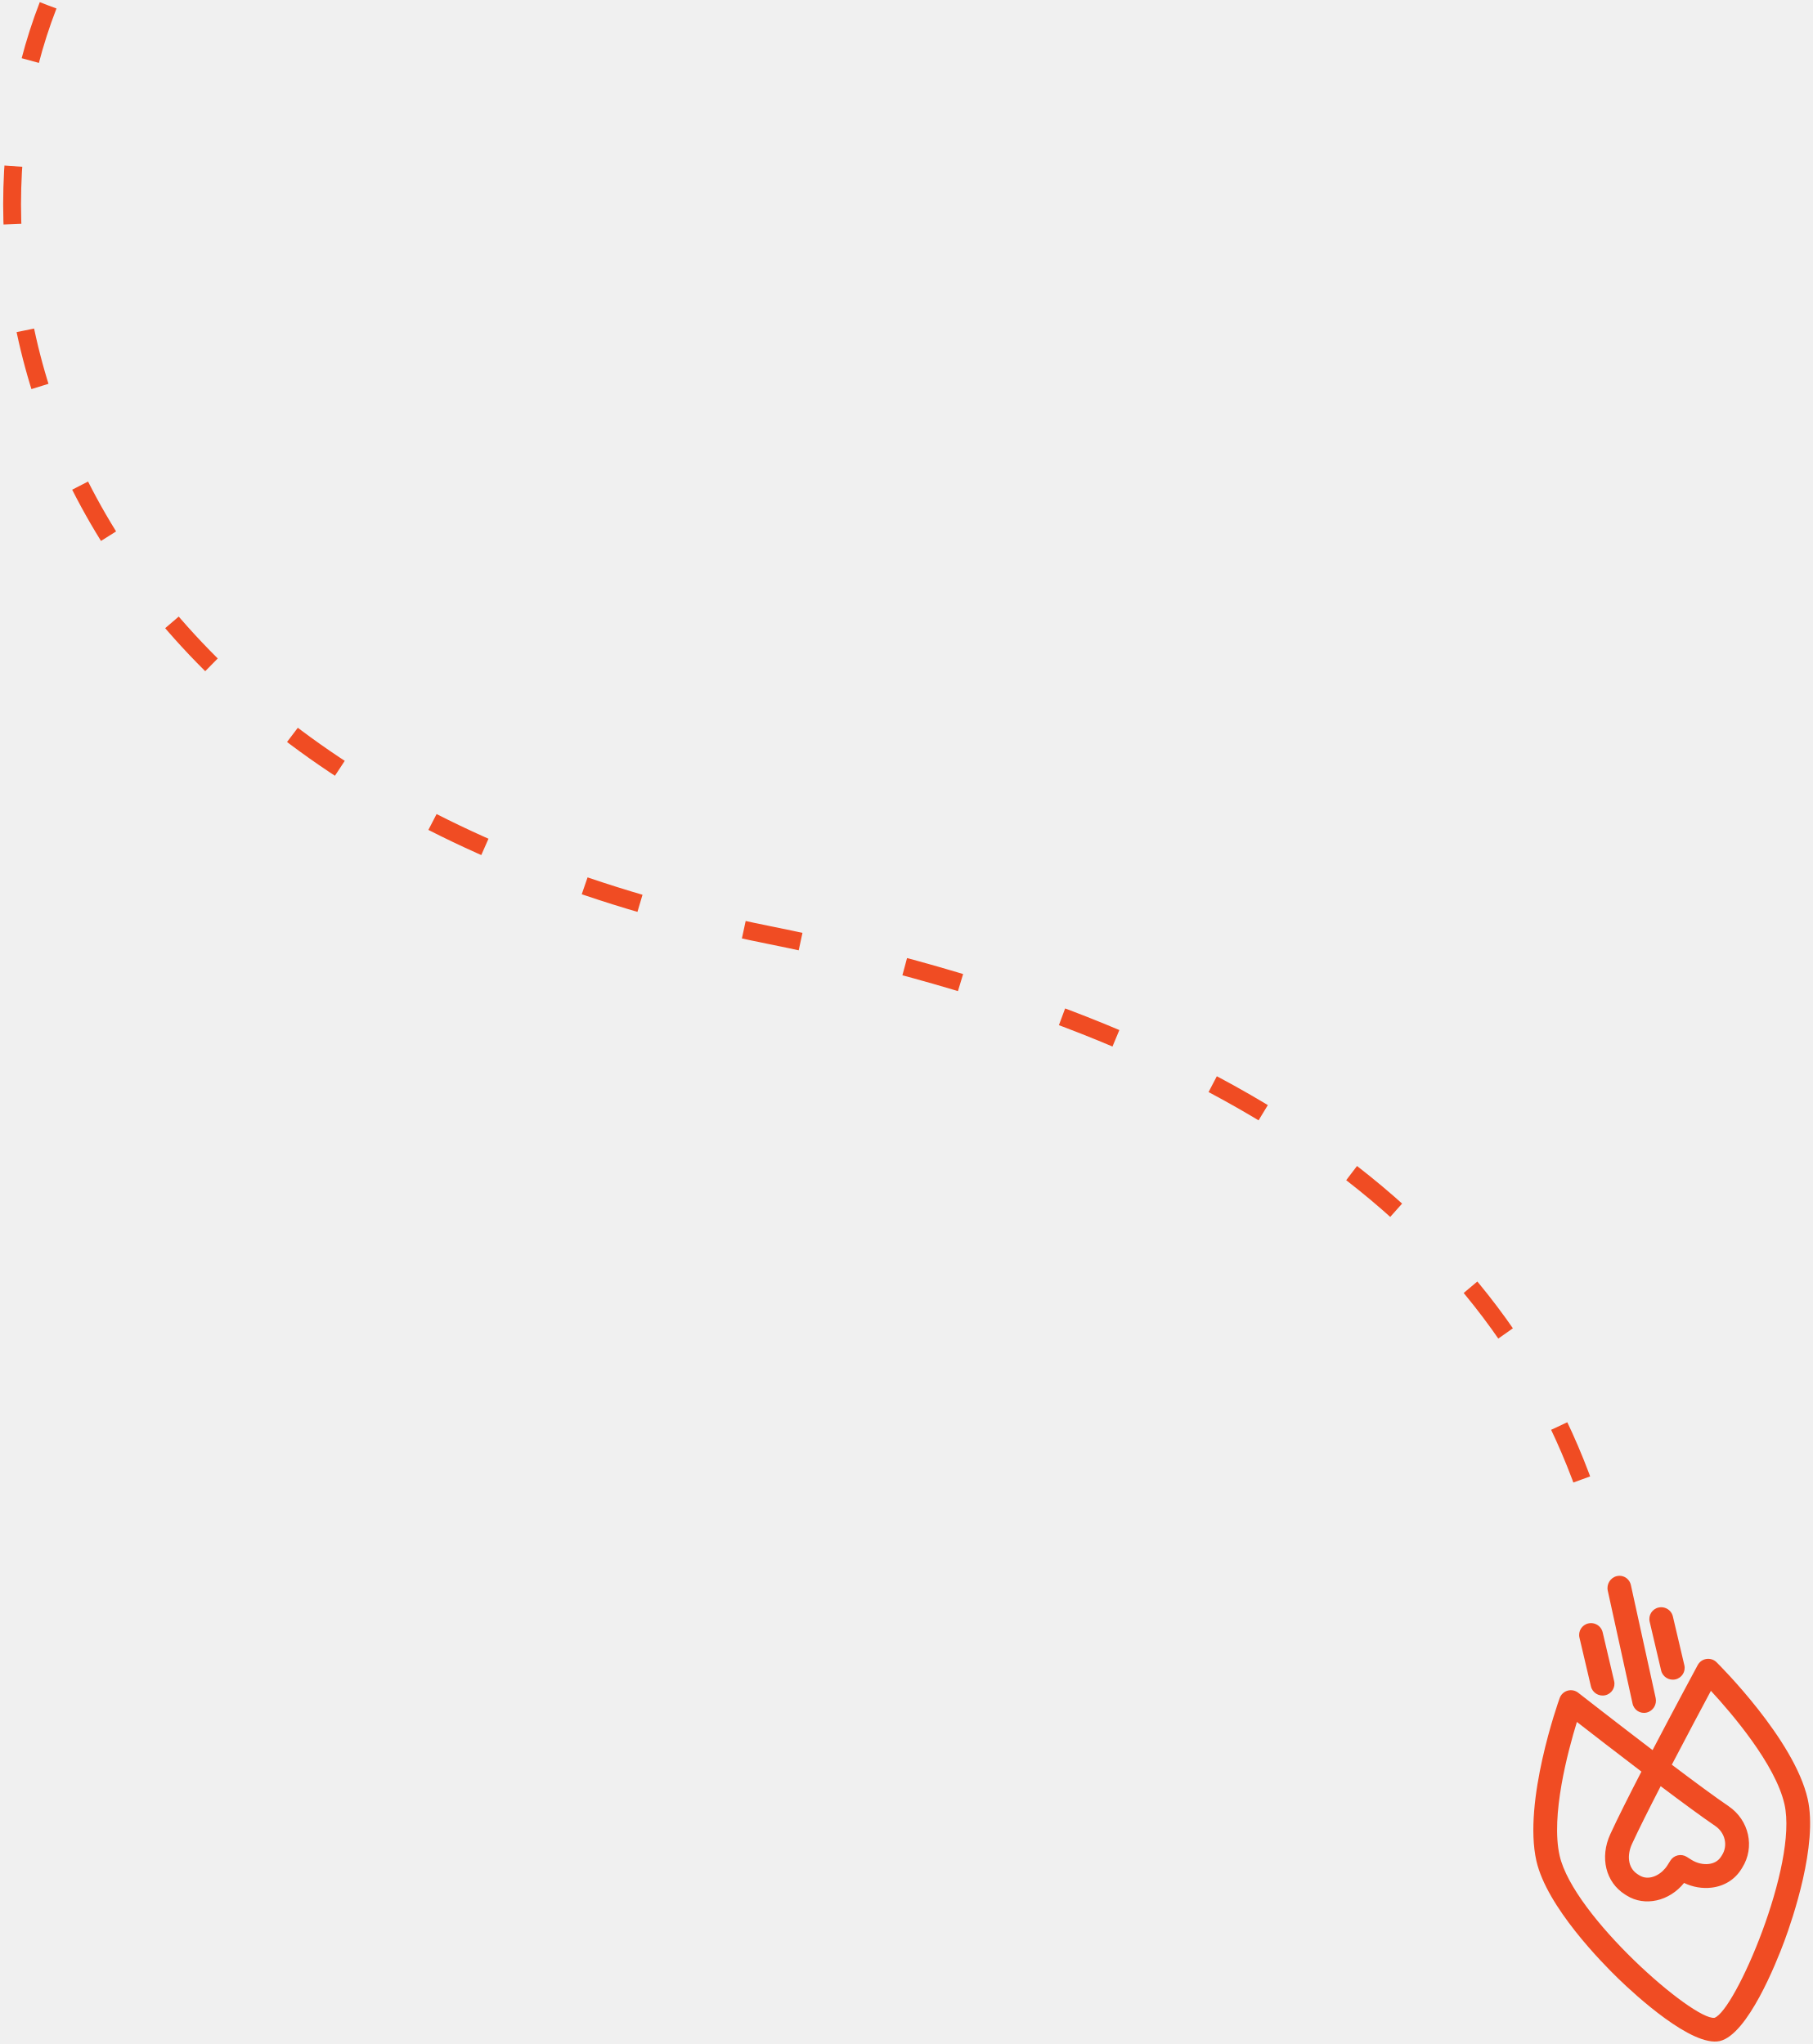
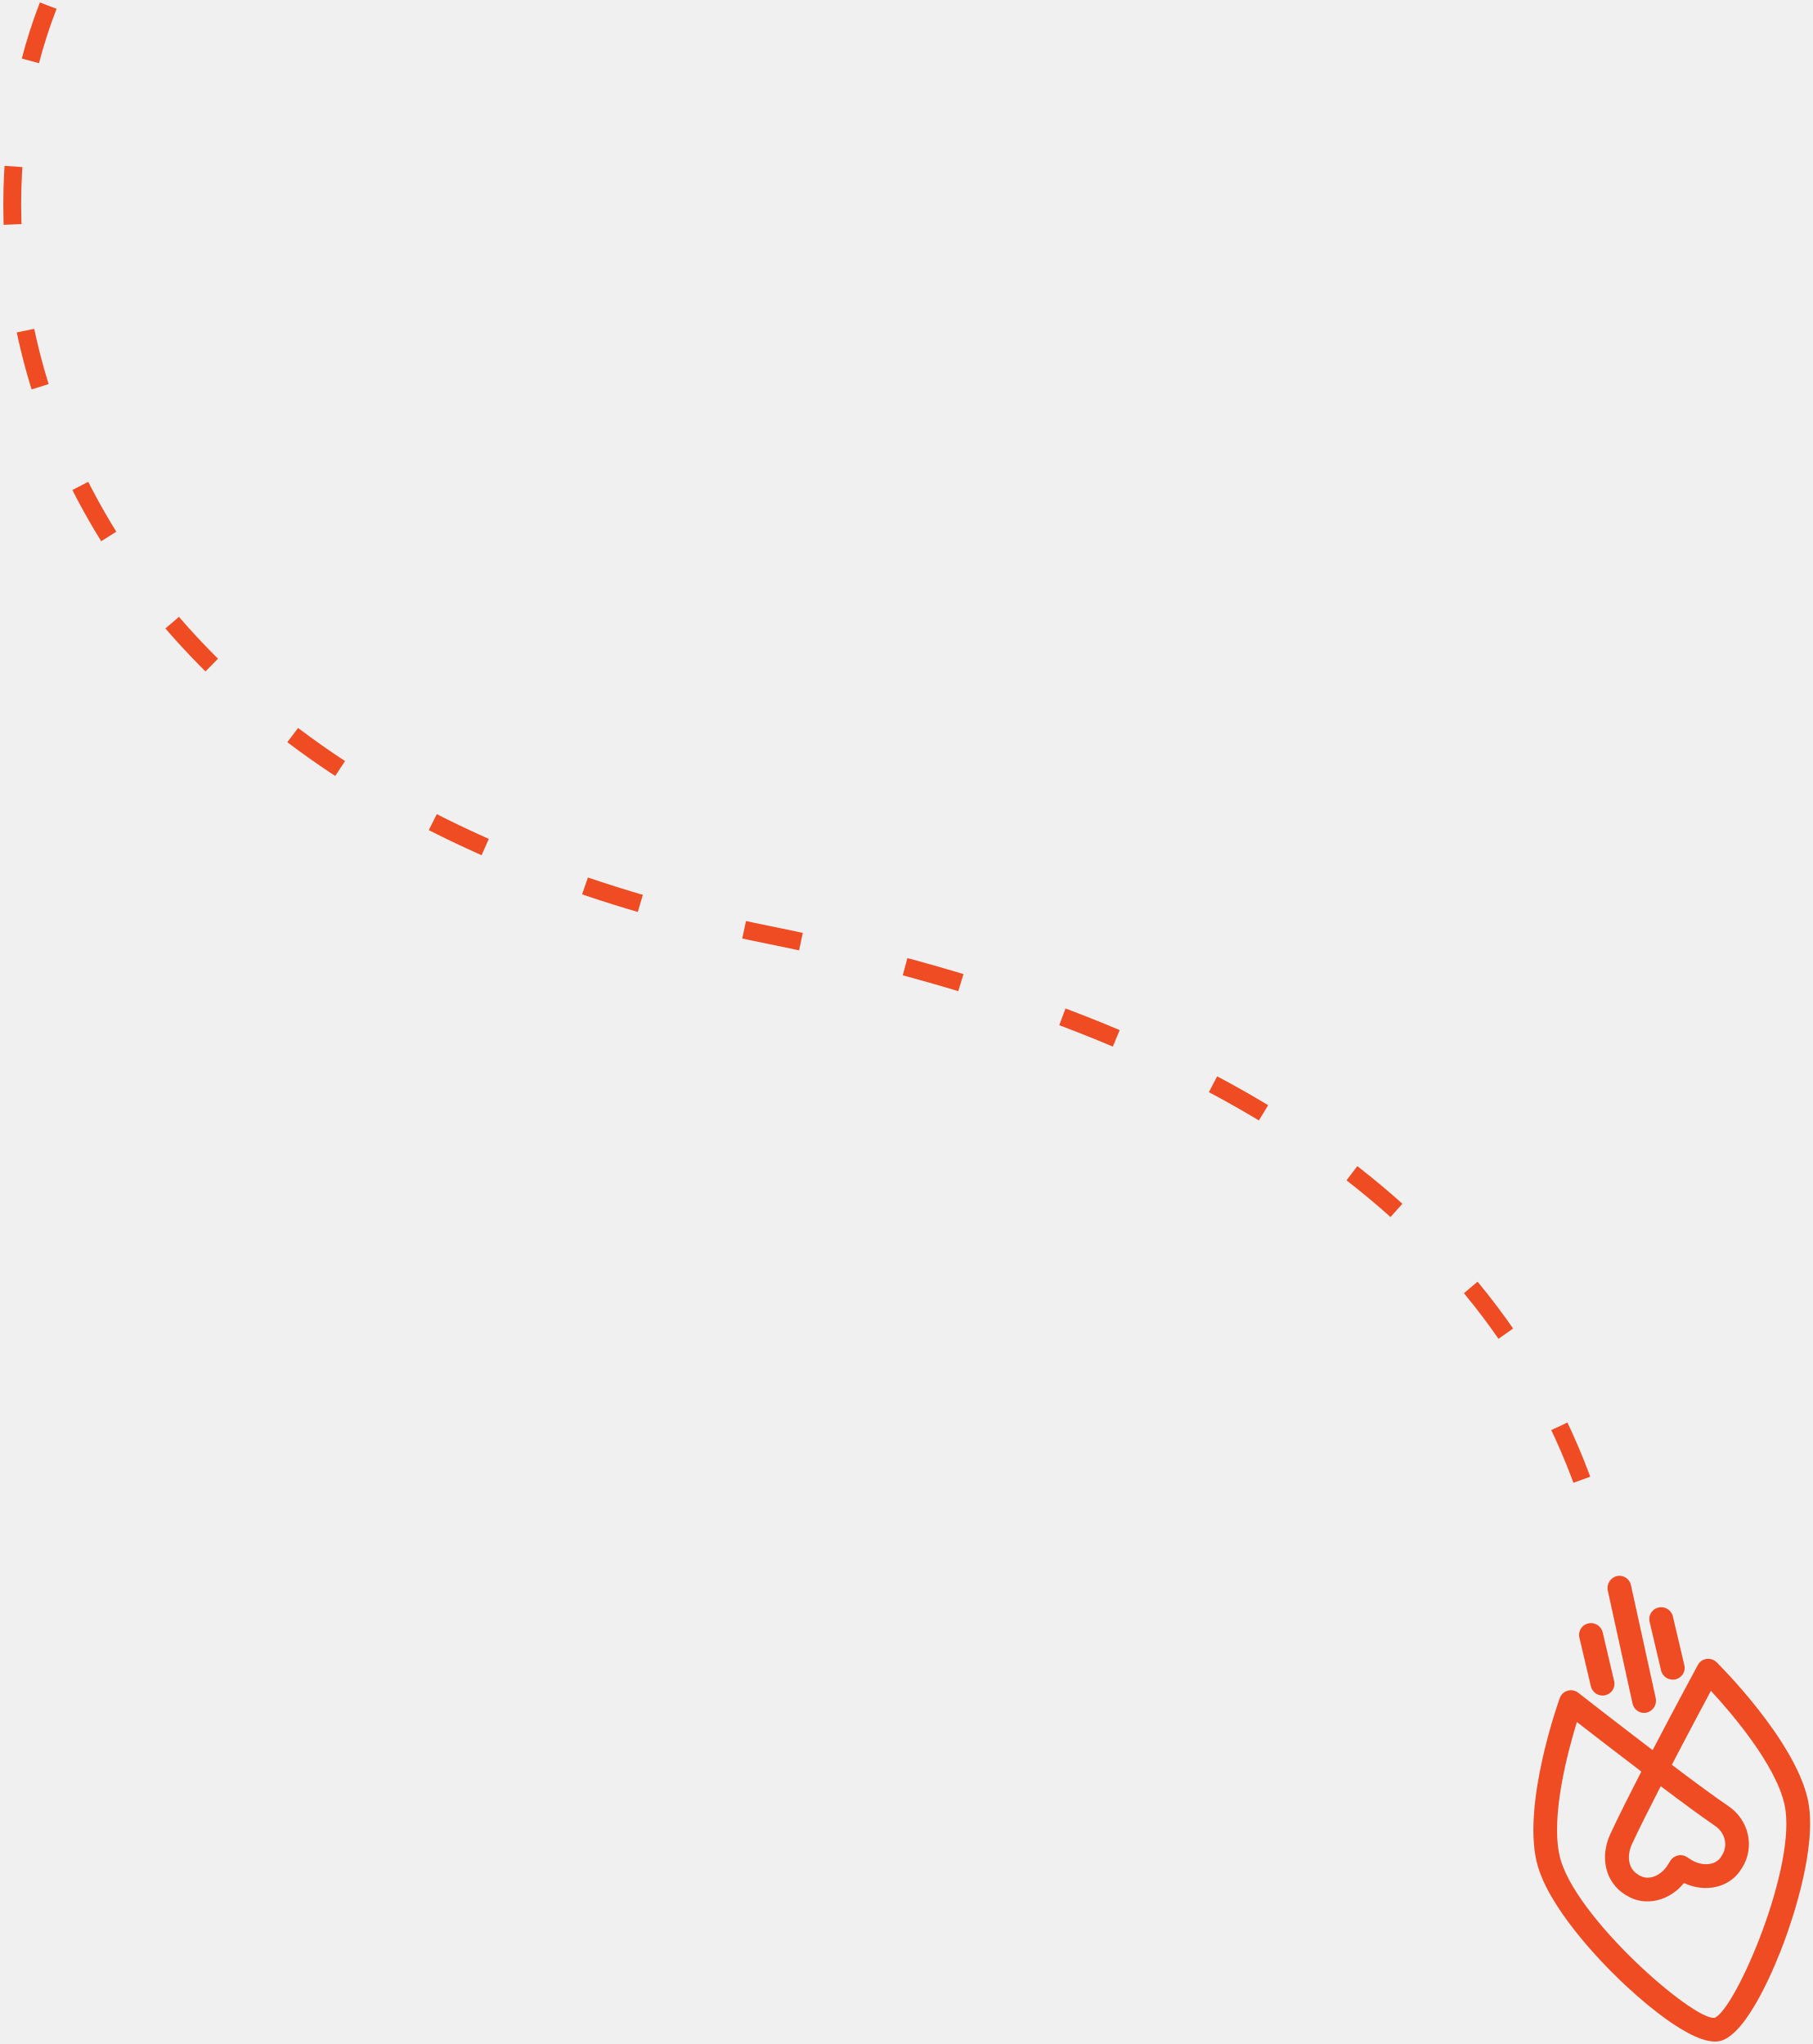
- <svg xmlns="http://www.w3.org/2000/svg" xmlns:xlink="http://www.w3.org/1999/xlink" width="406px" height="458px" viewBox="0 0 406 458" version="1.1">
+ <svg xmlns="http://www.w3.org/2000/svg" xmlns:xlink="http://www.w3.org/1999/xlink" width="406" height="458">
  <defs>
-     <path d="M15.321,501.903 C14.869,501.903 14.408,501.789 13.988,501.547 C12.71,500.816 12.272,499.197 13.01,497.929 L18.663,488.227 C19.401,486.962 21.036,486.525 22.315,487.259 C23.593,487.99 24.03,489.609 23.293,490.874 L17.638,500.577 C17.143,501.428 16.245,501.903 15.321,501.903 Z M29.321,509.903 C28.868,509.903 28.408,509.79 27.988,509.548 C26.71,508.817 26.272,507.199 27.01,505.93 L32.663,496.227 C33.401,494.963 35.036,494.525 36.315,495.259 C37.593,495.989 38.03,497.61 37.293,498.875 L31.638,508.579 C31.143,509.428 30.245,509.903 29.321,509.903 Z M18.295,513.903 C17.847,513.903 17.392,513.786 16.975,513.539 C15.709,512.789 15.276,511.129 16.005,509.831 L28.713,487.26 C29.443,485.963 31.058,485.516 32.327,486.267 C33.593,487.016 34.027,488.676 33.296,489.973 L20.59,512.545 C20.1,513.416 19.21,513.903 18.295,513.903 Z M42.762,501.928 C42.37,501.928 41.978,501.842 41.615,501.668 C40.857,501.306 40.314,500.608 40.148,499.782 C40.006,499.072 38.011,489.123 36.047,478.605 C26.009,482.32 16.519,485.965 16.353,486.029 C15.554,486.337 14.658,486.24 13.94,485.772 C13.224,485.303 12.776,484.518 12.735,483.662 C12.687,482.663 11.65,459.088 18.416,447.255 C23.645,438.112 39.173,429.691 43.808,427.328 C48.435,424.968 63.963,417.517 69.514,420.668 C75.055,423.888 76.487,441.085 76.793,446.279 C77.101,451.482 77.698,469.169 72.469,478.312 C65.703,490.144 44.881,501.159 43.998,501.623 C43.611,501.825 43.187,501.928 42.762,501.928 Z M41.127,476.739 C42.468,483.944 43.849,491.021 44.66,495.128 C50.598,491.664 63.294,483.61 67.844,475.654 C74.751,463.574 70.794,428.143 66.842,425.293 C62.454,423.347 29.95,437.834 23.041,449.913 C18.513,457.832 17.977,472.744 17.991,479.683 C21.866,478.206 28.388,475.735 35.064,473.269 C33.978,467.294 33.006,461.611 32.498,457.835 C31.73,452.134 34.655,447.211 39.609,445.863 L40.025,445.75 C44.662,444.49 49.559,447.339 51.494,452.205 C53.626,451.881 55.796,452.154 57.713,453.005 C60.312,454.157 62.134,456.237 62.844,458.861 L62.957,459.276 C64.377,464.525 61.322,469.922 56.003,471.567 C52.566,472.629 47.008,474.593 41.127,476.739 Z M42.316,450.787 C42.023,450.787 41.724,450.825 41.421,450.907 L41.006,451.021 C38.309,451.754 37.444,454.613 37.782,457.121 C38.25,460.595 39.138,465.821 40.148,471.406 C45.773,469.361 51.049,467.506 54.432,466.46 C56.99,465.669 58.476,463.129 57.812,460.678 L57.699,460.262 C57.338,458.928 56.335,458.237 55.555,457.892 C54.369,457.365 52.914,457.276 51.565,457.643 L50.37,457.968 C49.687,458.154 48.96,458.06 48.346,457.707 C47.732,457.355 47.283,456.772 47.099,456.088 L46.775,454.89 C46.197,452.754 44.406,450.787 42.316,450.787 Z" id="path-1" />
+     <path id="a" d="M15.32 501.9c-.45 0-.9-.1-1.33-.35-1.3-.73-1.73-2.35-1-3.62l5.66-9.7c.74-1.27 2.38-1.7 3.65-.97 1.3.73 1.73 2.35 1 3.6l-5.66 9.72c-.5.85-1.4 1.32-2.32 1.32zm14 8c-.45 0-.9-.1-1.33-.35-1.3-.73-1.73-2.35-1-3.62l5.66-9.7c.74-1.27 2.38-1.7 3.65-.97 1.3.73 1.73 2.35 1 3.6l-5.66 9.72c-.5.85-1.4 1.32-2.32 1.32zm-11.02 4c-.45 0-.9-.1-1.32-.36-1.27-.75-1.7-2.4-.97-3.7l12.7-22.58c.74-1.3 2.36-1.74 3.63-1 1.26.76 1.7 2.42.97 3.7l-12.7 22.58c-.5.88-1.4 1.36-2.3 1.36zm24.46-11.97c-.4 0-.78-.1-1.15-.26-.74-.36-1.3-1.06-1.45-1.9-.14-.7-2.14-10.65-4.1-21.17-10.04 3.72-19.53 7.36-19.7 7.43-.8.3-1.7.2-2.4-.26-.73-.47-1.17-1.25-1.2-2.1-.06-1-1.1-24.58 5.67-36.42 5.23-9.14 20.75-17.56 25.4-19.92 4.6-2.36 20.14-9.8 25.7-6.66 5.54 3.22 6.97 20.4 7.27 25.6.3 5.2.9 22.9-4.33 32.04-6.77 11.84-27.6 22.86-28.47 23.32-.4.2-.8.3-1.24.3zm-1.63-25.2c1.34 7.2 2.72 14.3 3.53 18.4 5.94-3.47 18.63-11.52 23.18-19.48 6.9-12.08 2.95-47.5-1-50.36-4.4-1.95-36.9 12.53-43.8 24.6-4.53 7.93-5.06 22.84-5.05 29.78 3.87-1.47 10.4-3.95 17.06-6.4-1.08-6-2.05-11.67-2.56-15.45-.77-5.7 2.15-10.62 7.1-11.97l.43-.1c4.63-1.27 9.53 1.58 11.46 6.44 2.13-.32 4.3-.05 6.2.8 2.6 1.16 4.43 3.24 5.14 5.86l.12.42c1.42 5.24-1.64 10.64-6.96 12.3-3.43 1.05-9 3-14.87 5.16zm1.2-25.94c-.3 0-.6.02-.9.1l-.42.12c-2.7.73-3.56 3.6-3.22 6.1.47 3.47 1.36 8.7 2.37 14.3 5.62-2.06 10.9-3.9 14.28-4.96 2.56-.8 4.05-3.33 3.38-5.78l-.1-.42c-.36-1.33-1.37-2.02-2.14-2.37-1.2-.54-2.65-.62-4-.26l-1.2.33c-.67.18-1.4.1-2-.26-.63-.35-1.08-.93-1.26-1.6l-.33-1.2c-.57-2.15-2.36-4.1-4.45-4.1z" />
  </defs>
-   <g id="Desktop" stroke="none" stroke-width="1" fill="none" fill-rule="evenodd">
-     <g id="1-Home" transform="translate(-590, -1795)">
-       <g id="Home/Sections" transform="translate(0, 1020)">
-         <g id="Feature-Details-1" transform="translate(0, 463)">
-           <g id="Home-Feature-Details-Image" transform="translate(578, 0)">
-             <g id="Rocket-Stream-1" transform="translate(216, 512) scale(-1, 1) translate(-216, -512) translate(0, 251)">
-               <path d="M130.655,28 C90.031,85.558 92.275,200.58 236.997,269.203 C333.478,314.952 382.813,373.218 385,444" id="Path-4" stroke="#F04C23" stroke-width="4" stroke-dasharray="13,24" transform="translate(246.5, 236) scale(-1, 1) rotate(-14) translate(-246.5, -236) " />
-               <mask id="mask-2" fill="white">
-                 <use xlink:href="#path-1" />
+   <g fill="none">
+     <g>
+       <g>
+         <g>
+           <g>
+             <g transform="matrix(-1 0 0 1 420 -61)">
+               <path stroke="#F04C23" stroke-width="4" d="M409.2 62.27c25.48 65.67-4.53 176.7-161.52 208.24-104.66 21.03-166.6 65.6-185.86 133.74" stroke-dasharray="13,24" />
+               <mask>
+                 <use xlink:href="#a" />
              </mask>
-               <use id="Fill-27" fill="#F04C23" transform="translate(44.81828, 466.9027) rotate(-197) translate(-44.81828, -466.9027) " xlink:href="#path-1" />
+               <use fill="#F04C23" transform="rotate(-197 44.818 466.903)" xlink:href="#a" />
            </g>
          </g>
        </g>
      </g>
    </g>
  </g>
</svg>
